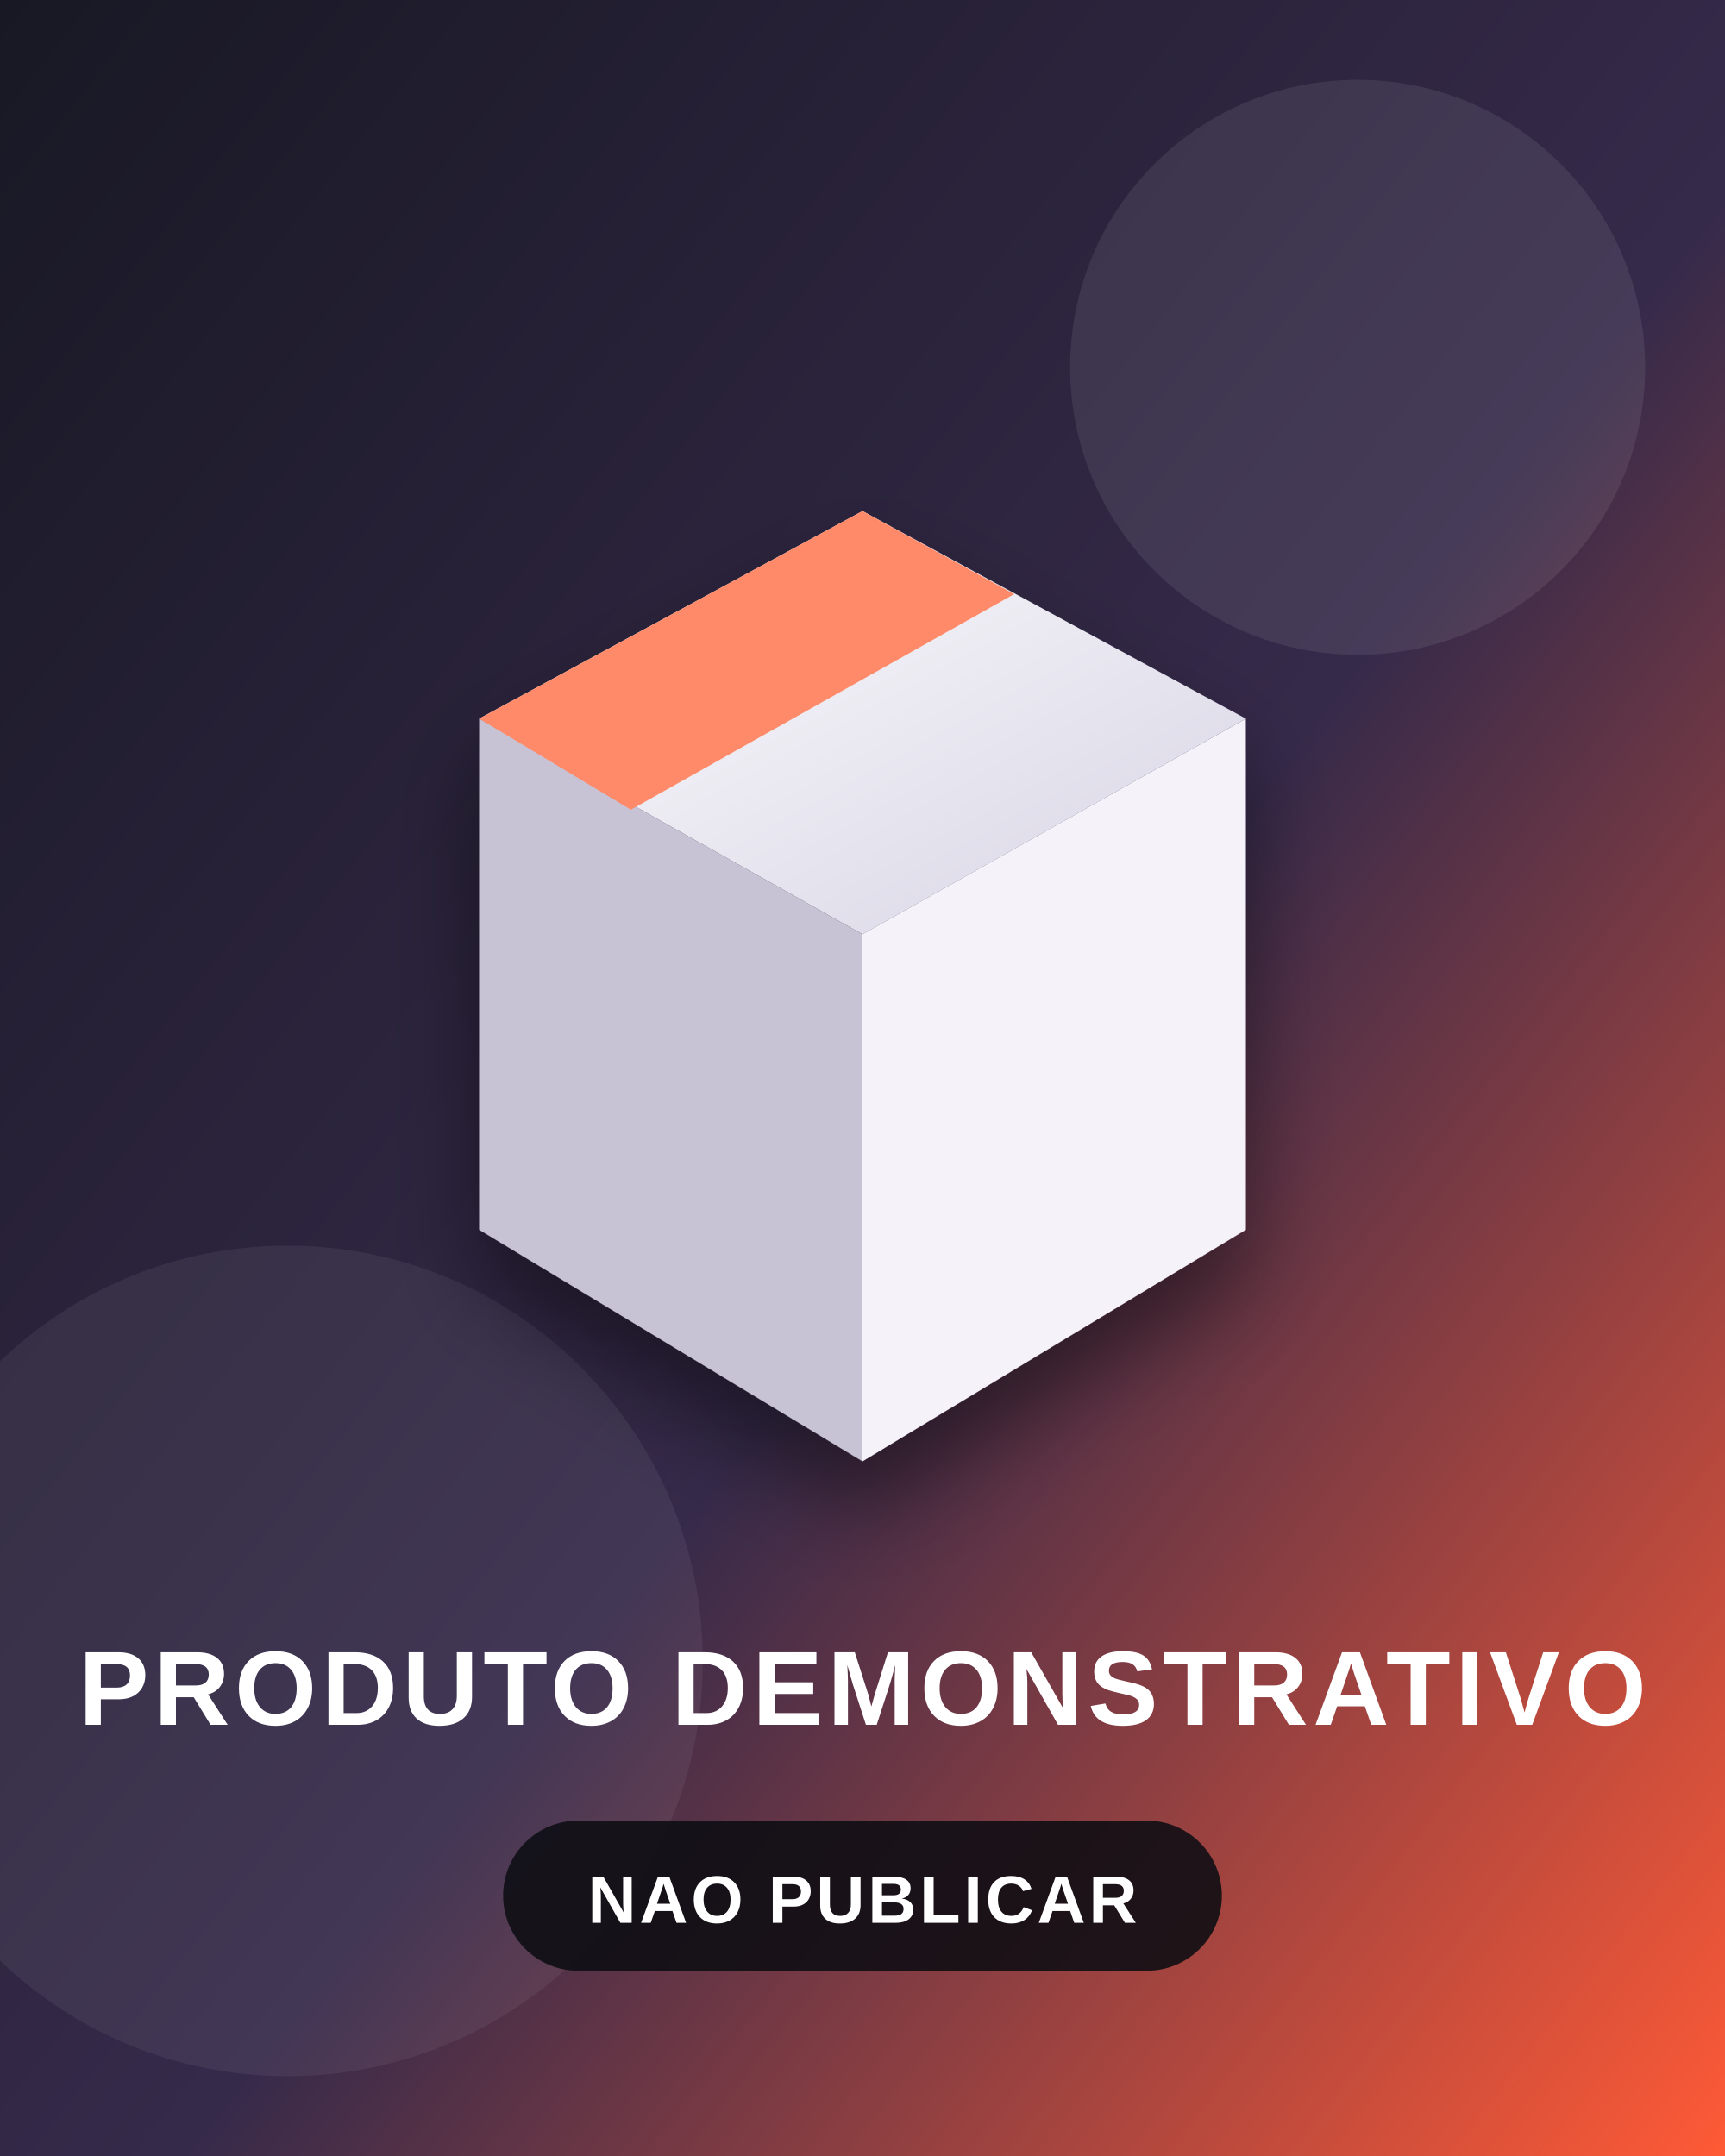
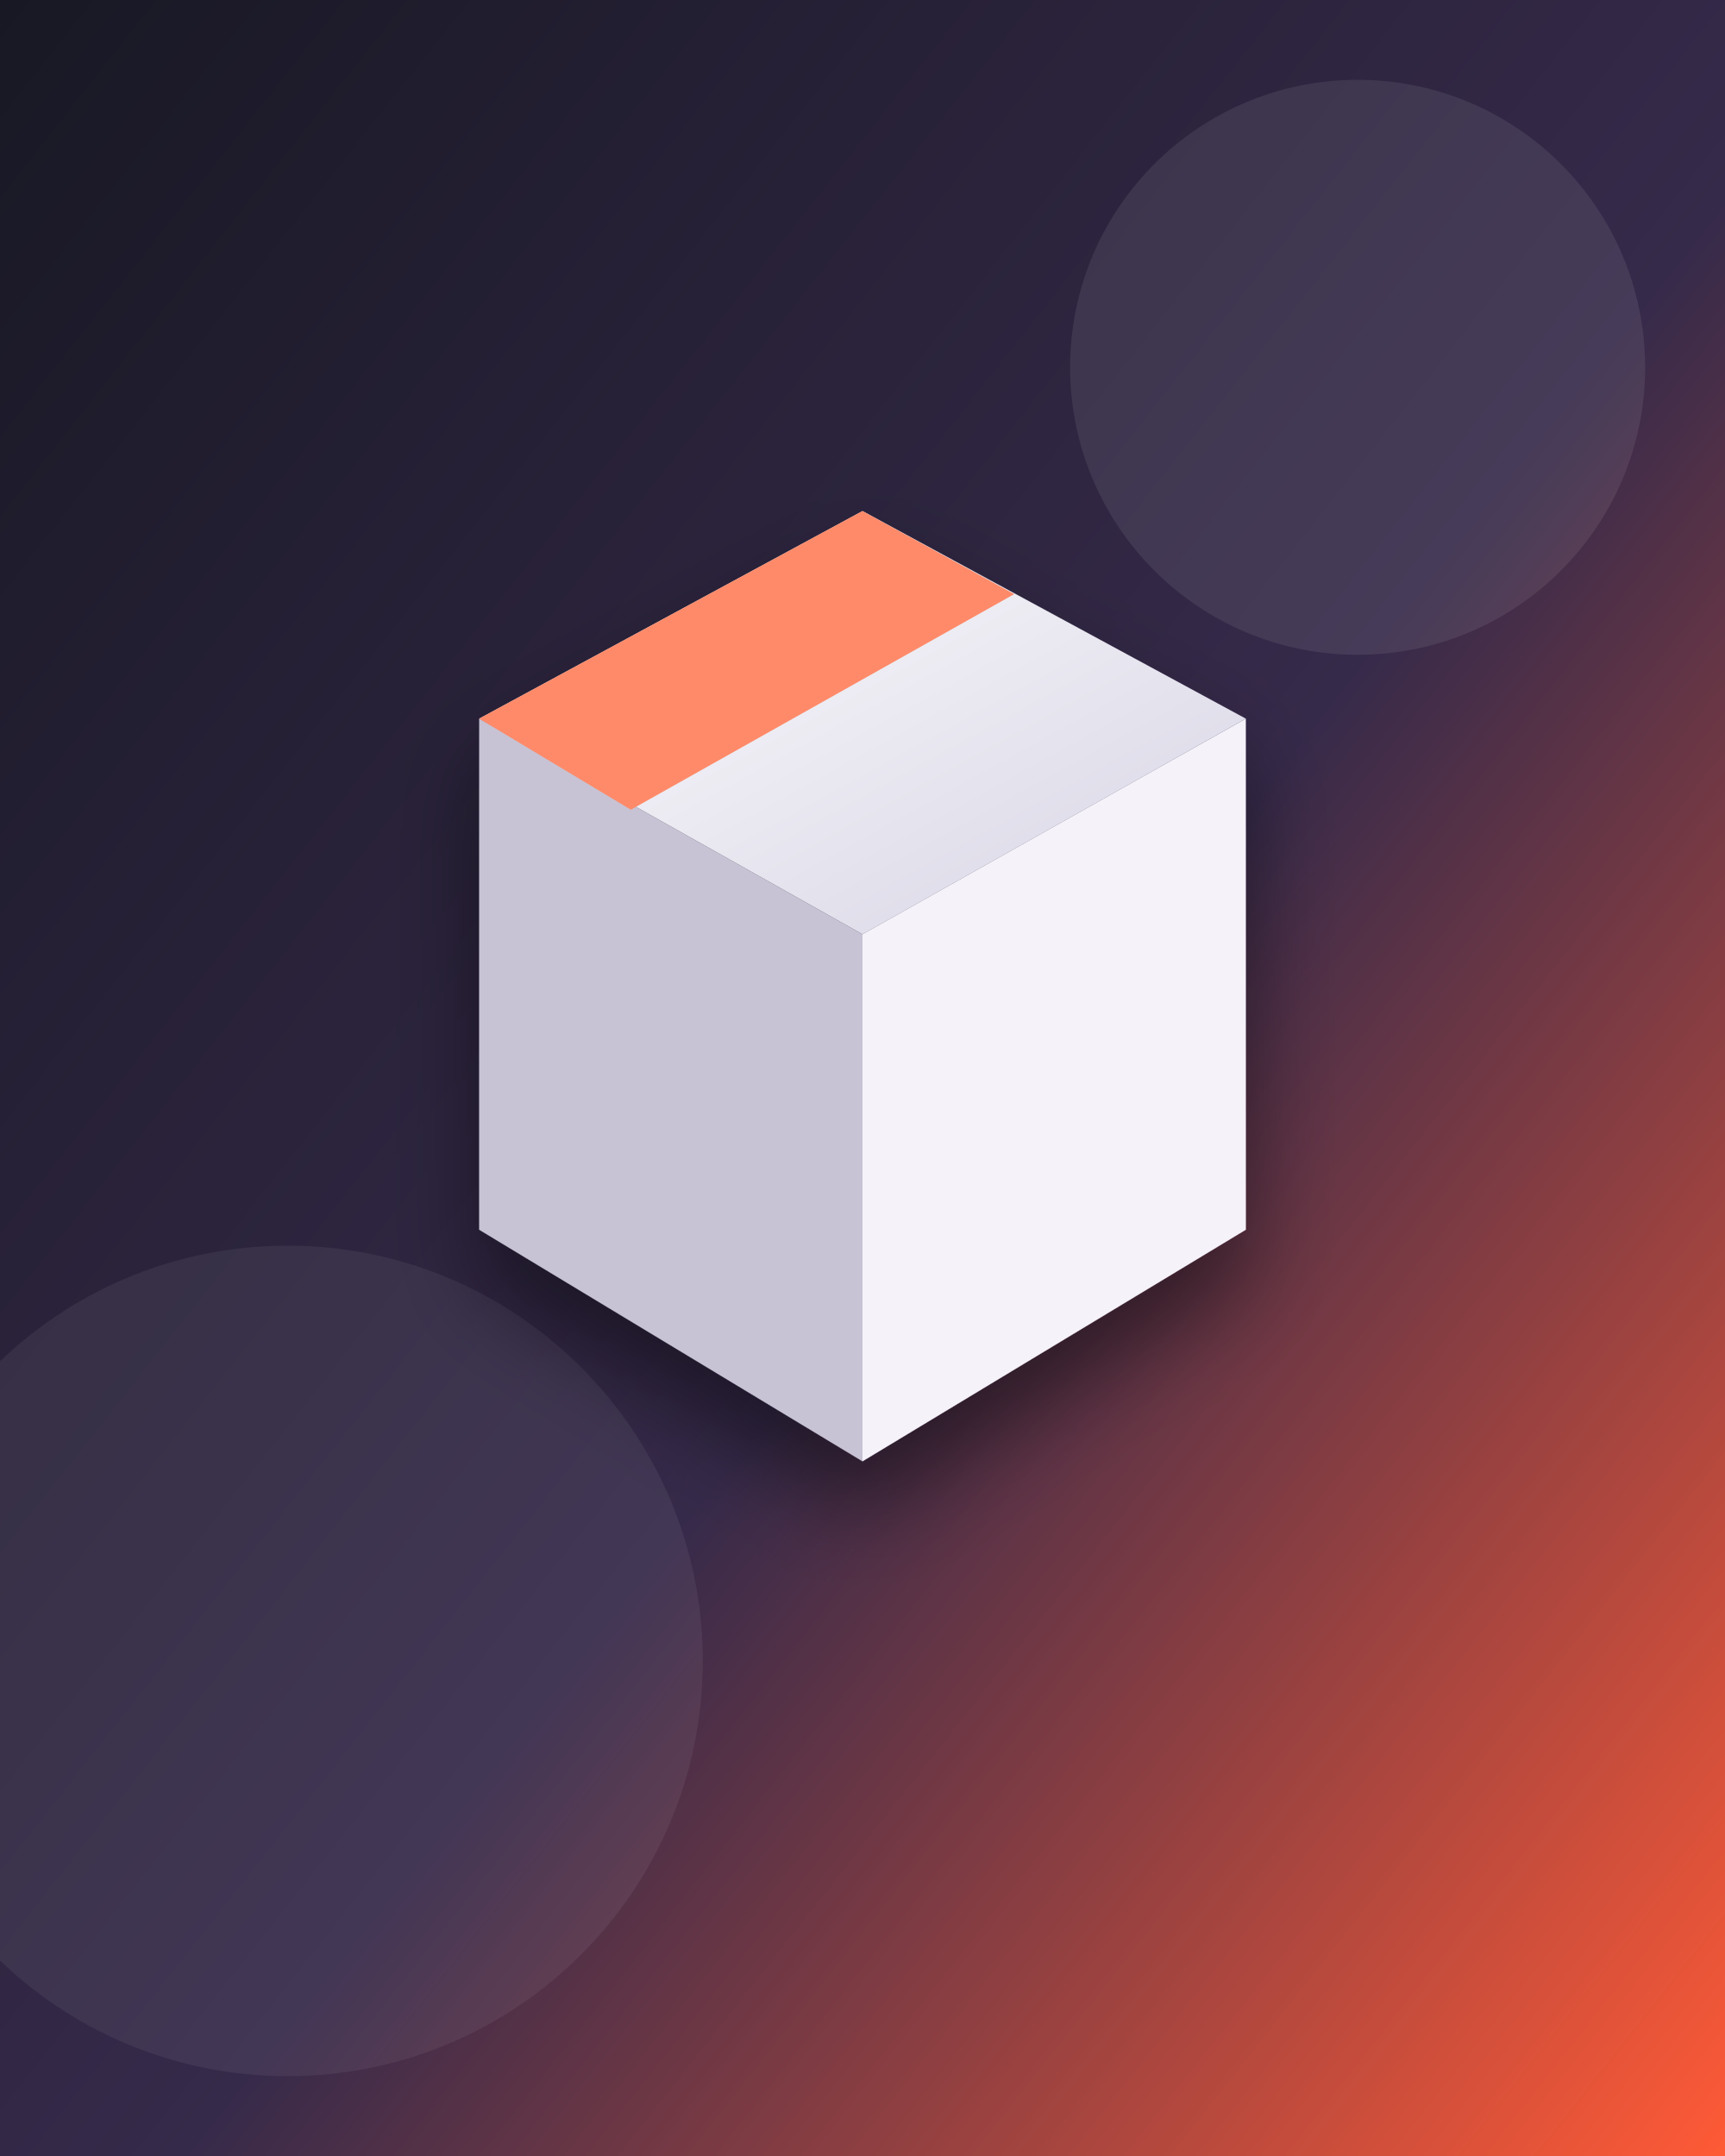
<svg xmlns="http://www.w3.org/2000/svg" width="1080" height="1350" viewBox="0 0 1080 1350" role="img" aria-labelledby="title description">
  <description id="description">Asset geometrico criado no repositorio somente para testes</description>
  <defs>
    <linearGradient id="background" x1="0" y1="0" x2="1" y2="1">
      <stop offset="0" stop-color="#181824" />
      <stop offset="0.55" stop-color="#362A4A" />
      <stop offset="1" stop-color="#FF5A36" />
    </linearGradient>
    <linearGradient id="box" x1="0" y1="0" x2="1" y2="1">
      <stop offset="0" stop-color="#FFFFFF" />
      <stop offset="1" stop-color="#D7D4E4" />
    </linearGradient>
    <filter id="shadow" x="-30%" y="-30%" width="160%" height="160%">
      <feDropShadow dx="0" dy="32" stdDeviation="28" flood-color="#09090D" flood-opacity="0.45" />
    </filter>
  </defs>
  <rect width="1080" height="1350" fill="url(#background)" />
  <circle cx="850" cy="230" r="180" fill="#FFFFFF" opacity="0.08" />
  <circle cx="180" cy="1040" r="260" fill="#FFFFFF" opacity="0.06" />
  <g filter="url(#shadow)">
    <path d="M300 450 540 320l240 130-240 135z" fill="url(#box)" />
    <path d="M300 450v320l240 145V585z" fill="#C7C3D4" />
    <path d="M780 450v320L540 915V585z" fill="#F5F2FA" />
    <path d="m540 320 95 52-240 135-95-57z" fill="#FF8A69" />
  </g>
-   <text x="540" y="1080" text-anchor="middle" fill="#FFFFFF" font-family="Arial, sans-serif" font-size="66" font-weight="700" letter-spacing="3">PRODUTO DEMONSTRATIVO</text>
-   <rect x="315" y="1140" width="450" height="94" rx="47" fill="#0D0D12" opacity="0.88" />
-   <text x="540" y="1204" text-anchor="middle" fill="#FFFFFF" font-family="Arial, sans-serif" font-size="42" font-weight="700" letter-spacing="2">NAO PUBLICAR</text>
</svg>
